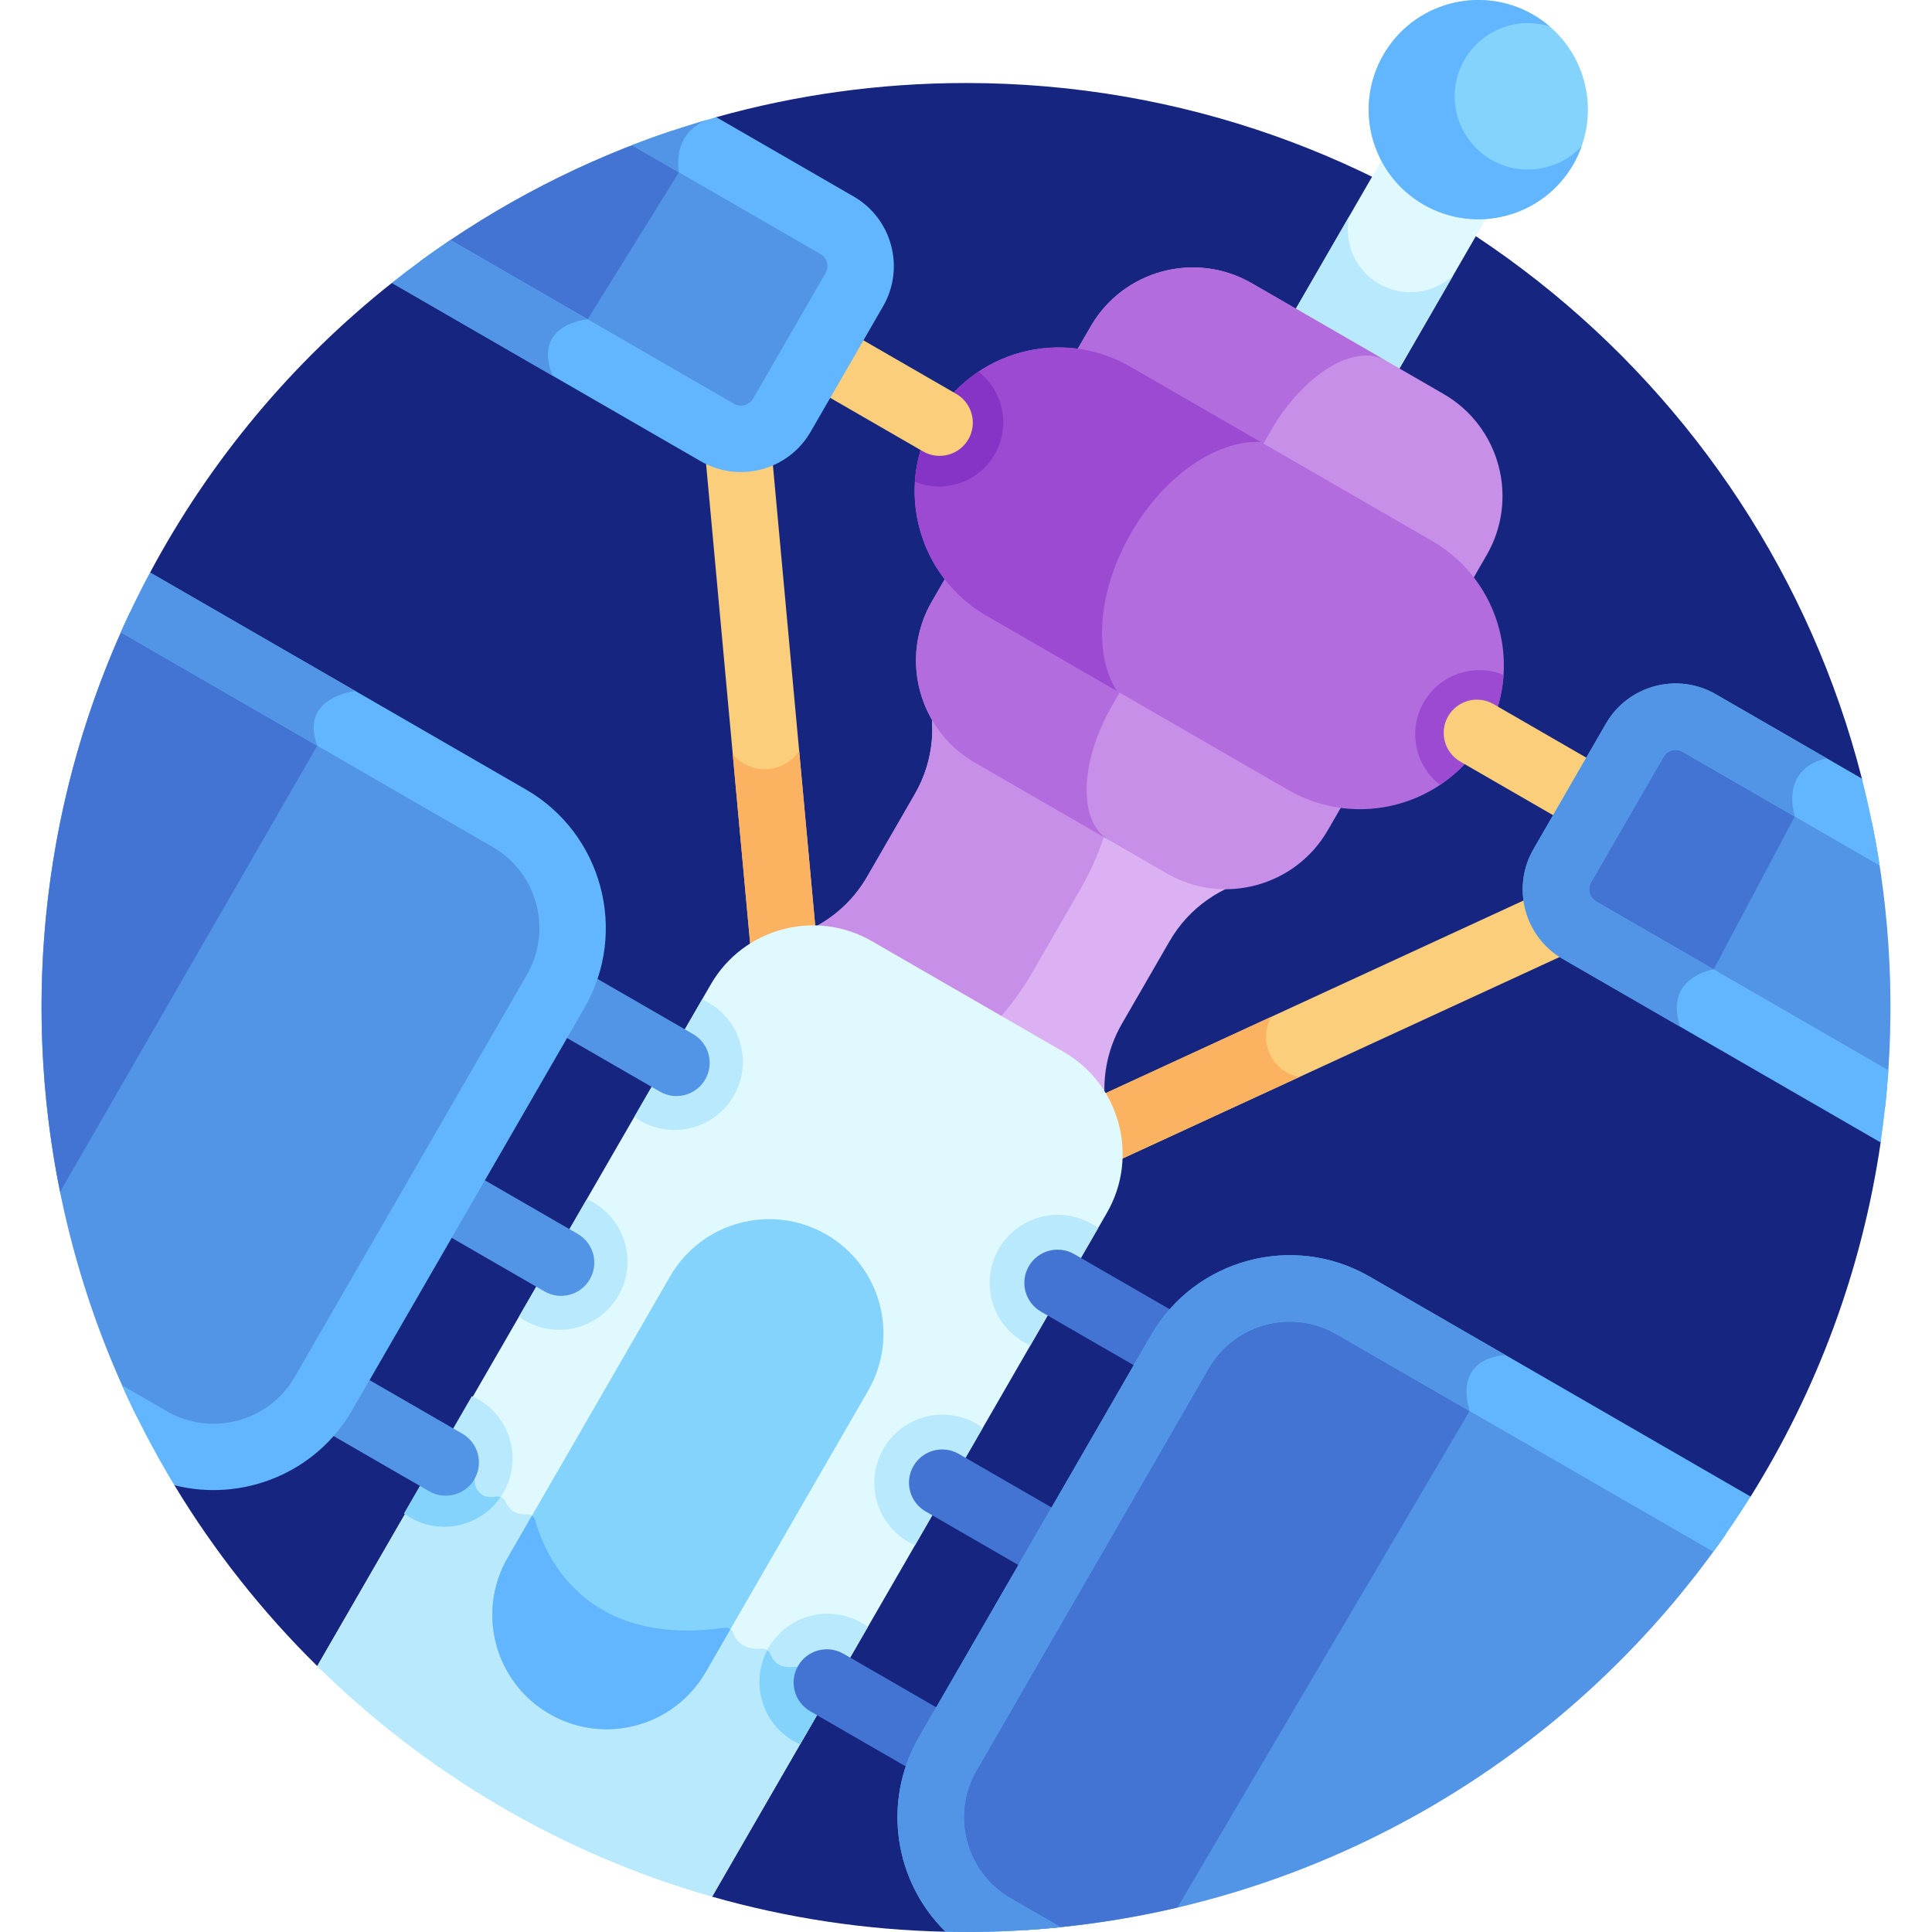
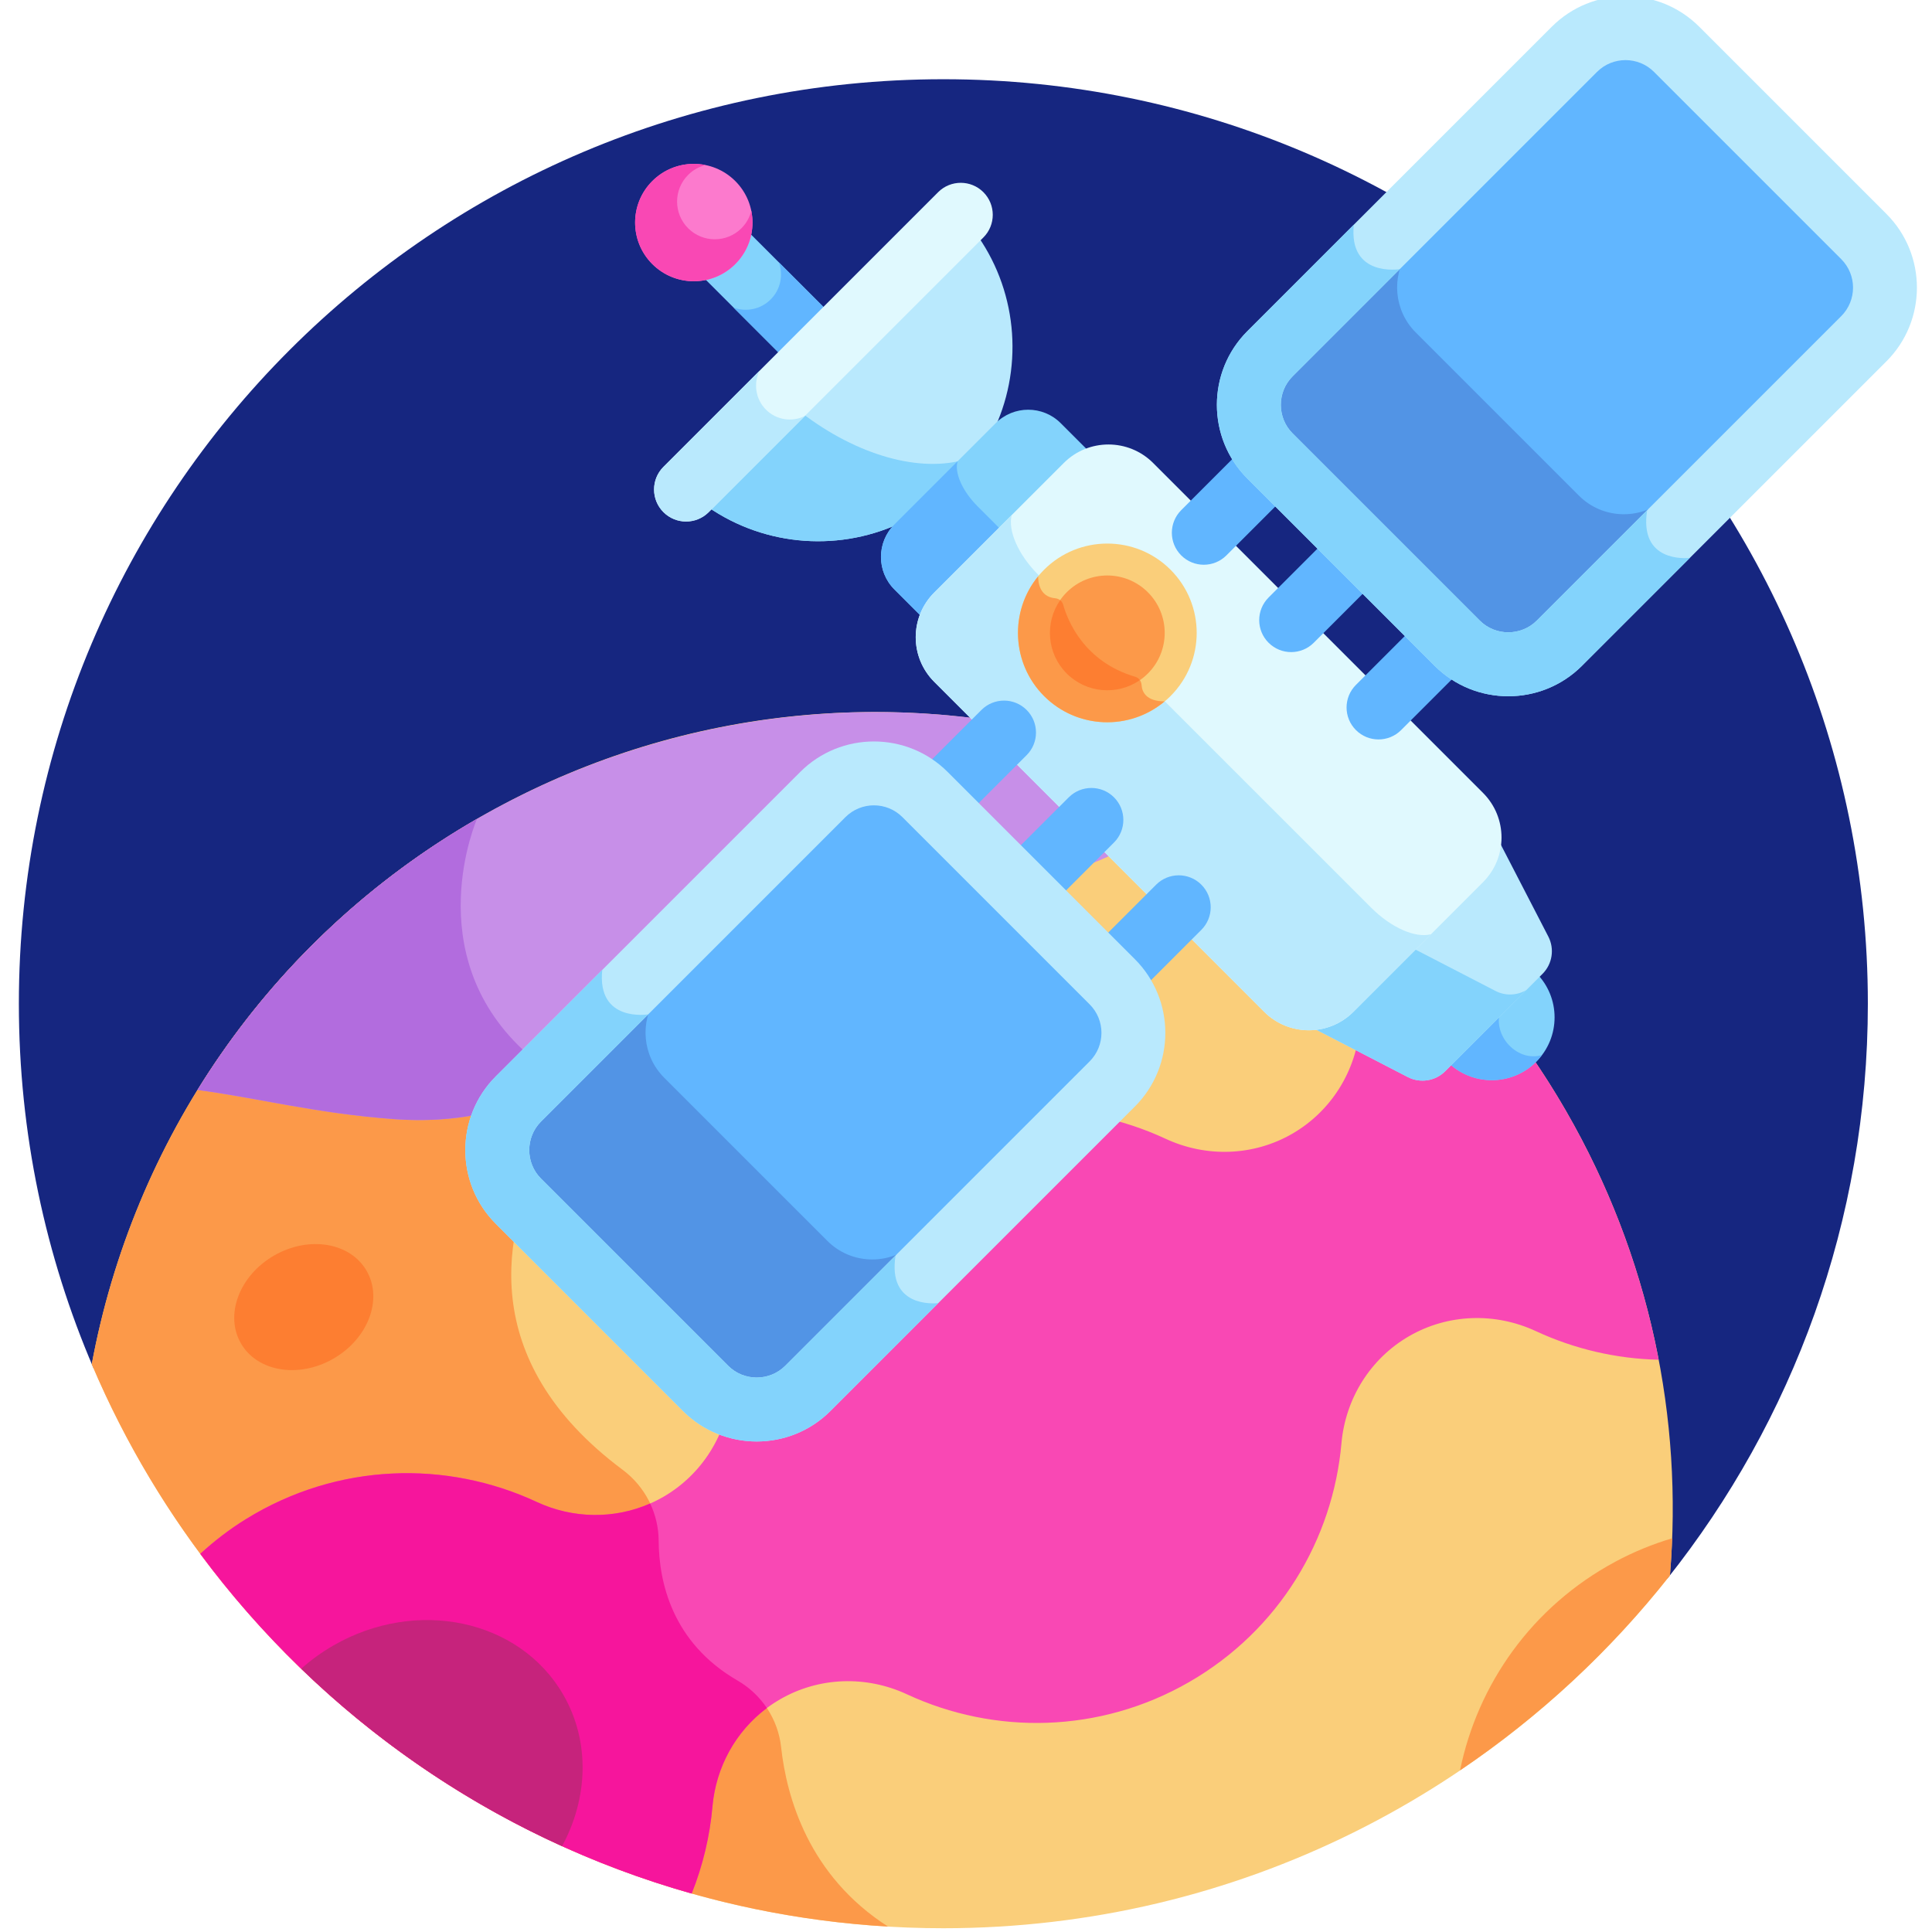
- <svg xmlns="http://www.w3.org/2000/svg" height="512pt" viewBox="-11 0 512 512.003" width="512pt">
-   <path d="m73.07 441.531.004-.008 104.629 61.113c19.727 5.621 40.469 8.832 61.887 9.297v-.004l213.34-115.32c17.488-28 29.48-59.781 34.465-93.84l-4.965-96.426c-26.992-105.969-123.055-184.344-237.43-184.344-22.934 0-45.133 3.16-66.184 9.055l-85.969 43.922c-26.27 20.84-48.156 46.957-64.07 76.746l6.438 241.883c10.602 17.531 23.344 33.625 37.855 47.926zm0 0" fill="#162680" />
-   <path d="m357.055 102.523 27.613-47.828c-5.434.297-11.012-.922-16.074-3.848-5.066-2.922-8.906-7.145-11.367-11.996l-27.617 47.828zm0 0" fill="#e0f9fe" />
-   <path d="m354.484 75.215c-6.391-3.691-9.398-10.984-7.957-17.836l-16.918 29.301 27.445 15.844 17.016-29.469c-5.211 4.793-13.129 5.887-19.586 2.16zm0 0" fill="#b9e9fd" />
-   <path d="m395.293 3.906c-13.895-8.02-31.656-3.262-39.68 10.633-8.02 13.891-3.262 31.656 10.633 39.676 13.891 8.023 31.656 3.262 39.676-10.629 8.023-13.895 3.262-31.656-10.629-39.68zm0 0" fill="#83d3fc" />
-   <path d="m384.219 42.344c-9.289-5.363-12.469-17.238-7.109-26.523 4.621-8.004 14.078-11.457 22.547-8.832-1.336-1.141-2.789-2.184-4.363-3.094-13.895-8.02-31.66-3.258-39.68 10.633-8.02 13.895-3.262 31.66 10.633 39.68 13.891 8.023 31.656 3.262 39.68-10.629.91-1.578 1.645-3.207 2.23-4.859-6.02 6.508-15.934 8.242-23.938 3.625zm0 0" fill="#61b6ff" />
-   <path d="m269.004 305.387c-2.035-4.414-.105-9.645 4.309-11.68l128.441-59.211c4.414-2.035 9.645-.109 11.68 4.309 2.035 4.414.105 9.645-4.309 11.68l-128.441 59.211c-4.406 2.031-9.641.109-11.68-4.309zm0 0" fill="#face7a" />
-   <path d="m325.496 279.305c-1.512-3.281-1.234-6.922.414-9.844l-52.598 24.246c-4.414 2.035-6.344 7.266-4.309 11.68 2.039 4.418 7.273 6.34 11.68 4.309l52.684-24.289c-3.34-.613-6.34-2.777-7.871-6.102zm0 0" fill="#fbb362" />
-   <path d="m197.953 264.363c4.84-.445 8.402-4.73 7.957-9.57l-12.938-140.84c-.445-4.84-4.73-8.406-9.574-7.961-4.84.445-8.402 4.73-7.957 9.574l12.941 140.84c.441 4.832 4.723 8.402 9.57 7.957zm0 0" fill="#face7a" />
-   <path d="m205.91 254.793-5.125-55.789c-1.785 2.641-4.699 4.492-8.125 4.809-3.754.344-7.234-1.242-9.473-3.93l5.191 56.523c.445 4.832 4.727 8.402 9.57 7.961 4.844-.449 8.406-4.734 7.961-9.574zm0 0" fill="#fbb362" />
-   <path d="m231.43 210.473-12.617 21.852c-4.125 7.148-10.414 12.266-17.559 15.016 5.957-.391 12.086.914 17.641 4.121l50.812 29.336c5.555 3.207 9.75 7.867 12.391 13.215-1.191-7.562.098-15.562 4.223-22.711l12.617-21.852c5.227-9.051 13.918-14.848 23.43-16.699l-.031-.02c-7.527 1.82-15.734.871-22.969-3.305l-50.812-29.336c-7.234-4.176-12.156-10.809-14.344-18.238l-.035-.016c3.152 9.16 2.48 19.586-2.746 28.637zm0 0" fill="#dcb1f3" />
-   <path d="m262.625 257.621 12.617-21.855c3.203-5.551 5.539-11.125 6.965-16.246l-33.652-19.43c-7.234-4.176-12.16-10.812-14.344-18.238l-.035-.02c3.152 9.164 2.48 19.59-2.746 28.641l-12.617 21.852c-4.125 7.145-10.414 12.262-17.559 15.016 5.953-.391 12.086.914 17.641 4.121l33.867 19.555c3.473-3.672 6.867-8.207 9.863-13.395zm0 0" fill="#c78fe8" />
-   <path d="m287.676 98.711 79.926 46.145c4.445 2.566 8.137 5.938 11.012 9.82l4.375-7.582c8.633-14.949 3.512-34.062-11.438-42.695l-50.812-29.336c-14.949-8.629-34.066-3.508-42.695 11.441l-4.379 7.582c4.801.547 9.57 2.059 14.012 4.625zm0 0" fill="#c78fe8" />
-   <path d="m331.254 207.812-79.926-46.145c-4.445-2.566-8.137-5.938-11.012-9.824l-4.375 7.586c-8.633 14.949-3.512 34.062 11.438 42.691l50.812 29.34c14.949 8.629 34.066 3.508 42.695-11.441l4.379-7.582c-4.801-.547-9.566-2.059-14.012-4.625zm0 0" fill="#c78fe8" />
-   <path d="m320.738 75.066c-14.949-8.633-34.062-3.512-42.695 11.438l-4.375 7.586c4.801.547 9.566 2.055 14.008 4.621l35.258 20.355 2.879-4.98c8.629-14.949 22.23-23.258 30.371-18.555zm0 0" fill="#b26cde" />
-   <path d="m283.711 187.008 2.875-4.984-35.258-20.355c-4.445-2.566-8.137-5.938-11.008-9.82l-4.379 7.582c-8.633 14.949-3.508 34.062 11.441 42.695l35.445 20.465c-8.145-4.707-7.75-20.633.883-35.582zm0 0" fill="#b26cde" />
-   <path d="m368.484 143.332-79.93-46.148c-18.227-10.52-41.531-4.277-52.055 13.949-10.523 18.23-4.281 41.535 13.945 52.059l79.93 46.148c18.227 10.523 41.531 4.277 52.059-13.949 10.523-18.227 4.277-41.535-13.949-52.059zm0 0" fill="#b26cde" />
-   <path d="m288.727 141.289c8.883-15.387 22.84-24.715 34.387-24.152l-34.555-19.949c-18.227-10.523-41.535-4.277-52.059 13.949-10.523 18.227-4.277 41.531 13.949 52.055l34.555 19.953c-6.262-9.719-5.16-26.473 3.723-41.855zm0 0" fill="#9d4ad3" />
-   <path d="m270.883 278.766-50.812-29.34c-14.949-8.629-34.062-3.508-42.695 11.441l-104.301 180.656c28.824 28.398 64.641 49.719 104.641 61.117l104.605-181.184c8.633-14.945 3.512-34.062-11.438-42.691zm0 0" fill="#e0f9fe" />
-   <g fill="#b9e9fd">
-     <path d="m177.715 502.641 30.465-52.762-6.852-7.488c-.496-.547-1.238-.781-1.969-.668-3.949.605-5.598-1.77-6.266-3.461-.34-.863-1.191-1.43-2.117-1.355-5.137.398-6.98-2.227-7.641-4.086-.348-.973-1.309-1.594-2.328-1.449-38.309 5.48-48.188-21.102-50.184-28.531-.273-1.012-1.234-1.633-2.277-1.551-3.363.254-4.91-1.785-5.605-3.375-.41-.945-1.391-1.477-2.402-1.305-6.008 1.023-5.797-4.637-5.797-4.637l-10.363-4.672-31.305 54.223c28.824 28.398 64.641 49.719 104.641 61.117zm0 0" />
-     <path d="m262.059 356.555 17.965-31.113c-.523-.383-1.07-.742-1.645-1.074-8.645-4.992-19.699-2.031-24.688 6.613-4.992 8.645-2.031 19.699 6.613 24.691.574.332 1.16.621 1.754.883zm0 0" />
-     <path d="m231.484 409.512 17.965-31.117c-.523-.383-1.066-.742-1.641-1.074-8.648-4.992-19.699-2.031-24.691 6.613-4.992 8.648-2.027 19.699 6.617 24.691.57.332 1.156.621 1.75.887zm0 0" />
-     <path d="m201.031 462.258 17.965-31.113c-.523-.383-1.07-.746-1.645-1.078-8.645-4.988-19.699-2.027-24.691 6.617-4.988 8.645-2.027 19.699 6.617 24.691.574.332 1.16.621 1.754.883zm0 0" />
+ <svg xmlns="http://www.w3.org/2000/svg" height="511pt" viewBox="-4 1 511 511.999" width="511pt">
+   <path d="m437.324 419.402c33.281-41.832 53.176-94.793 53.176-152.402 0-135.312-109.688-245.004-245-245.004s-245 109.691-245 245.004c0 34.301 7.059 66.945 19.789 96.586zm0 0" fill="#162680" />
+   <path d="m410.473 295.348c-58.332-101.035-187.527-135.652-288.566-77.32-55.699 32.16-91.199 85.855-102.086 144.496 37.23 87.848 124.258 149.477 225.68 149.477 78.113 0 147.688-36.559 192.551-93.496 3.488-41.469-5.195-84.387-27.578-123.156zm0 0" fill="#face7a" />
+   <path d="m202.5 463.988c-.809-7.359-5.102-13.891-11.508-17.602-17.43-10.086-20.875-26.203-20.941-37.105-.047-7.418-3.605-14.344-9.551-18.777-39.285-29.312-31.332-63.602-21.387-83.531 4.645-9.305 2.672-20.559-4.93-27.656-27.789-25.938-12.277-61.285-12.277-61.289-55.699 32.156-91.199 85.855-102.086 144.496 35.426 83.586 115.934 143.43 211.023 149.039-21.055-13.477-26.887-34.281-28.344-47.574zm0 0" fill="#fc9949" />
+   <path d="m410.473 295.348c-12.164-21.07-27.422-39.238-44.852-54.293-5.414 9.891-8.727 20.805-9.715 32.008-1.047 11.828-7.656 22.449-17.938 28.387v.004c-10.293 5.941-22.801 6.34-33.578 1.328-23.18-10.777-51.066-10.469-74.883 3.281-23.82 13.754-38.027 37.75-40.285 63.211-1.051 11.84-7.648 22.473-17.941 28.414-10.285 5.938-22.785 6.352-33.551 1.34-23.879-11.109-52.758-10.457-77.039 4.543-4.395 2.719-8.422 5.816-12.113 9.207 31.852 42.953 77.414 75.121 130.223 90.031 2.945-7.375 4.805-15.152 5.508-23.07 1.051-11.84 7.648-22.473 17.941-28.414 10.293-5.941 22.801-6.34 33.578-1.328 23.18 10.773 51.062 10.469 74.883-3.281 23.82-13.754 38.027-37.75 40.285-63.211 1.047-11.84 7.648-22.473 17.938-28.414 10.293-5.941 22.801-6.34 33.578-1.332 10.191 4.738 21.289 7.332 32.555 7.586-4.32-22.625-12.43-44.922-24.594-65.996zm0 0" fill="#f948b4" />
+   <path d="m184.309 479.738c.926-10.426 6.156-19.91 14.422-26.086-1.965-2.941-4.594-5.445-7.738-7.266-17.43-10.086-20.875-26.203-20.941-37.105-.023-3.457-.816-6.805-2.25-9.844-9.543 4.199-20.492 4.047-30.07-.41-23.879-11.109-52.758-10.457-77.039 4.543-4.395 2.715-8.422 5.816-12.109 9.203 31.848 42.953 77.41 75.125 130.223 90.031 2.941-7.371 4.805-15.148 5.504-23.066zm0 0" fill="#f6159c" />
+   <path d="m423.535 414.891c-22.184 11.938-36.469 32.566-41.113 55.281 21.113-14.254 39.895-31.703 55.629-51.672.273-3.27.465-6.551.586-9.836-5.152 1.531-10.215 3.594-15.102 6.227zm0 0" fill="#fc9949" />
+   <path d="m83.777 437.113c-3.094 1.785-5.91 3.848-8.457 6.113 20.055 19.375 43.402 35.363 69.133 47.027 6.871-12.645 7.516-27.664.324-40.125-11.535-19.98-38.848-25.805-61-13.016zm0 0" fill="#c6237c" />
+   <path d="m47.844 289.852c15.062 1.934 31.371 6.242 52.312 7.742 37.938 2.719 64.094-18.617 70.371-45.375 2.27-9.688 8.352-18.129 17.098-23.18 10.293-5.941 22.801-6.34 33.578-1.328 23.18 10.773 51.066 10.469 74.883-3.285 7.41-4.277 13.887-9.551 19.367-15.547-97.938-44.73-212.336-8.605-267.609 80.973zm0 0" fill="#c78fe8" />
+   <path d="m134.184 279.316c-27.789-25.941-12.277-61.289-12.277-61.289l-.004-.008c-29.551 17.027-55.234 41.324-74.059 71.832 15.062 1.934 31.371 6.242 52.312 7.742 15.719 1.125 29.406-1.887 40.504-7.695-1.141-3.953-3.316-7.629-6.477-10.582zm0 0" fill="#b26cde" />
+   <path d="m92.656 337.773c-4.355-7.539-15.34-9.344-24.535-4.035-9.199 5.312-13.125 15.73-8.773 23.27 4.352 7.539 15.336 9.344 24.535 4.035 9.199-5.312 13.125-15.727 8.773-23.27zm0 0" fill="#fd7e31" />
+   <path d="m202.605 95.215-20.91-20.91c2.852-.602 5.566-2.004 7.781-4.219 2.215-2.211 3.617-4.93 4.215-7.781l20.914 20.914zm0 0" fill="#83d3fc" />
+   <path d="m201.918 70.535c1.195 3.312.477 7.16-2.18 9.816s-6.504 3.375-9.816 2.18l12.684 12.684 11.996-11.996zm0 0" fill="#61b6ff" />
+   <path d="m254.664 63.598c10.773 15.516 12.039 35.625 3.809 52.219l-23.266 23.27c-16.598 8.23-36.707 6.961-52.219-3.812zm0 0" fill="#b9e9fd" />
+   <path d="m207.887 110.375-24.898 24.898c15.512 10.773 35.621 12.043 52.219 3.812l16.398-16.402c-12.148 3.699-28.832-.895-43.719-12.309zm0 0" fill="#83d3fc" />
+   <path d="m278.305 124.582-34.336 34.336c-1.734 1.738-3.008 3.762-3.82 5.918l-7.613-7.613c-4.762-4.762-4.762-12.48 0-17.246l26.828-26.828c4.762-4.762 12.48-4.762 17.242 0l7.613 7.613c-2.152.816-4.176 2.086-5.914 3.82zm0 0" fill="#83d3fc" />
+   <path d="m254.59 135.203c-4.148-4.152-6.215-9.051-5.305-11.977l-16.75 16.75c-4.762 4.762-4.762 12.48 0 17.242l7.617 7.617c.812-2.16 2.082-4.184 3.816-5.918l17.168-17.168zm0 0" fill="#61b6ff" />
+   <path d="m402.605 282.383c-6.5 6.496-17.035 6.496-23.535 0l23.535-23.539c6.5 6.5 6.5 17.039 0 23.539zm0 0" fill="#83d3fc" />
+   <path d="m393.461 267.988-14.391 14.395c6.5 6.496 17.035 6.496 23.535 0 .559-.559 1.047-1.152 1.512-1.766-6.887 2.004-13.746-5.879-10.656-12.629zm0 0" fill="#61b6ff" />
+   <path d="m353.289 268.238 34.336-34.336c2.578-2.574 4.133-5.781 4.68-9.121l.594-.594 12.918 25c1.699 3.285 1.078 7.289-1.539 9.902l-25.797 25.801c-2.617 2.613-6.621 3.234-9.906 1.539l-25-12.922.594-.594c3.34-.543 6.547-2.102 9.121-4.676zm0 0" fill="#b9e9fd" />
+   <path d="m391.824 263.613-22.355-11.555-16.18 16.18c-2.574 2.574-5.781 4.133-9.121 4.676l-.594.594 25 12.922c3.285 1.699 7.289 1.074 9.906-1.539l21.5-21.5c-2.469 1.43-5.535 1.578-8.156.223zm0 0" fill="#83d3fc" />
+   <path d="m354.176 269.129 34.34-34.34c6.535-6.535 6.535-17.129 0-23.664l-87.43-87.434c-6.535-6.531-17.133-6.531-23.668 0l-34.336 34.34c-6.539 6.535-6.539 17.129 0 23.664l87.43 87.434c6.535 6.535 17.133 6.535 23.664 0zm0 0" fill="#e0f9fe" />
+   <path d="m358.879 241.555-88.227-88.223c-5.402-5.406-8.102-11.824-7.027-15.848l-20.543 20.547c-6.539 6.535-6.539 17.133 0 23.664l87.43 87.434c6.535 6.535 17.129 6.535 23.664 0l20.547-20.547c-4.02 1.078-10.441-1.625-15.844-7.027zm0 0" fill="#b9e9fd" />
+   <path d="m272.199 185.473c-9.234-9.234-9.234-24.262 0-33.496 9.234-9.238 24.262-9.234 33.496-.004 9.254 9.258 9.258 24.238 0 33.5-9.258 9.254-24.238 9.254-33.496 0zm11.977-21.52c-2.629 2.629-2.629 6.91 0 9.539 2.637 2.637 6.902 2.641 9.539 0 2.637-2.637 2.637-6.902 0-9.539-2.629-2.629-6.906-2.629-9.539 0zm0 0" fill="#face7a" />
+   <path d="m304.145 186.871c-4.98-.004-6.008-2.586-6.121-4.375-.066-.992-.703-1.855-1.656-2.137-4.453-1.309-7.898-3.363-10.578-5.676-.582-.305-1.125-.703-1.613-1.191-.484-.484-.883-1.031-1.188-1.609-3.492-4.062-5.09-8.332-5.742-10.641-.27-.957-1.113-1.605-2.102-1.695-4.316-.391-4.543-4.566-4.512-5.84-7.633 9.297-7.113 23.09 1.566 31.766 8.758 8.758 22.637 9.215 31.945 1.398zm0 0" fill="#fc9949" />
+   <g fill="#61b6ff">
+     <path d="m233.52 223.191c-3.309-3.309-3.309-8.672 0-11.98l22.07-22.066c3.309-3.309 8.668-3.305 11.977 0 3.309 3.309 3.309 8.672 0 11.98l-22.066 22.066c-3.309 3.309-8.672 3.309-11.98 0zm0 0" />
+     <path d="m279.82 269.496c-3.309-3.309-3.309-8.672 0-11.98l22.07-22.07c3.309-3.305 8.672-3.305 11.977 0 3.309 3.312 3.309 8.672 0 11.98l-22.066 22.07c-3.309 3.305-8.672 3.305-11.98 0zm0 0" />
+     <path d="m256.672 246.344c-3.309-3.309-3.309-8.672 0-11.977l22.066-22.07c3.309-3.305 8.672-3.305 11.98 0 3.309 3.309 3.309 8.672 0 11.977l-22.066 22.07c-3.312 3.309-8.672 3.305-11.98 0zm0 0" />
+     <path d="m308.531 148.18c-3.305-3.309-3.305-8.672 0-11.98l22.07-22.066c3.309-3.309 8.672-3.309 11.977 0 3.309 3.309 3.309 8.668 0 11.977l-22.066 22.07c-3.309 3.309-8.672 3.309-11.98 0zm0 0" />
+     <path d="m354.836 194.48c-3.309-3.309-3.309-8.668 0-11.977l22.066-22.07c3.309-3.305 8.672-3.305 11.977 0 3.309 3.309 3.309 8.672 0 11.98l-22.066 22.066c-3.309 3.309-8.668 3.309-11.977 0zm0 0" />
+     <path d="m331.684 171.332c-3.309-3.309-3.309-8.672 0-11.98l22.07-22.07c3.309-3.305 8.668-3.305 11.977 0 3.309 3.309 3.309 8.672 0 11.98l-22.066 22.07c-3.309 3.309-8.672 3.305-11.98 0zm0 0" />
+     <path d="m484.344 65.211-11.387-11.391-23.738-23.734-11.367-11.367c-7.035-7.035-18.512-7.074-25.508-.078-8.656 8.656-66.191 66.195-75.781 75.785-6.996 6.992-6.957 18.469.078 25.504 6.656 6.66 28.242 28.242 35.164 35.168l11.328 11.328c7.012 7.008 18.469 7.023 25.461.031 15.188-15.188 58.434-58.434 75.785-75.785 6.992-6.992 6.977-18.449-.035-25.461zm0 0" />
  </g>
-   <path d="m199.277 461.375c.574.332 1.16.621 1.754.883l7.148-12.379-6.852-7.488c-.496-.547-1.238-.781-1.969-.668-3.949.605-5.598-1.77-6.266-3.461-.156-.395-.422-.719-.746-.957-4.512 8.547-1.512 19.195 6.93 24.07zm0 0" fill="#83d3fc" />
-   <path d="m176.828 265.734c-.574-.332-1.16-.621-1.754-.883l-17.961 31.113c.523.383 1.066.746 1.641 1.078 8.645 4.988 19.699 2.027 24.691-6.617 4.988-8.645 2.027-19.699-6.617-24.691zm0 0" fill="#b9e9fd" />
-   <path d="m146.258 318.688c-.574-.332-1.16-.621-1.754-.883l-17.965 31.113c.523.383 1.066.746 1.641 1.078 8.645 4.992 19.699 2.027 24.691-6.617 4.992-8.645 2.031-19.699-6.613-24.691zm0 0" fill="#b9e9fd" />
-   <path d="m115.801 370.879c-.574-.332-1.16-.625-1.754-.887l-17.961 31.117c.52.383 1.066.742 1.641 1.074 8.645 4.992 19.699 2.031 24.691-6.617 4.988-8.645 2.027-19.699-6.617-24.688zm0 0" fill="#b9e9fd" />
-   <path d="m104.125 387.184-8.039 13.926c.523.383 1.066.742 1.641 1.074 8.246 4.762 18.672 2.273 23.949-5.469-.352-.133-.742-.176-1.137-.105-6.004 1.023-5.793-4.641-5.793-4.641zm0 0" fill="#83d3fc" />
-   <path d="m297.074 366.195-32.211-18.598c-4.211-2.434-5.652-7.816-3.223-12.023 2.43-4.211 7.816-5.652 12.023-3.223l32.215 18.598c4.207 2.43 5.652 7.812 3.219 12.023-2.43 4.211-7.812 5.652-12.023 3.223zm0 0" fill="#4374d3" />
-   <path d="m235.93 472.102-32.211-18.598c-4.211-2.43-5.652-7.816-3.223-12.023 2.43-4.211 7.812-5.652 12.023-3.223l32.211 18.598c4.211 2.43 5.656 7.812 3.223 12.023-2.43 4.211-7.812 5.652-12.023 3.223zm0 0" fill="#4374d3" />
-   <path d="m266.504 419.148-32.211-18.598c-4.211-2.434-5.656-7.816-3.223-12.027 2.43-4.211 7.812-5.652 12.023-3.219l32.211 18.598c4.211 2.43 5.652 7.812 3.223 12.023-2.43 4.211-7.812 5.652-12.023 3.223zm0 0" fill="#4374d3" />
-   <path d="m131.652 270.688 32.211 18.598c4.211 2.434 9.594.988 12.027-3.223 2.43-4.211.988-9.59-3.223-12.023l-32.211-18.598c-4.211-2.43-9.594-.988-12.027 3.223-2.43 4.211-.988 9.594 3.223 12.023zm0 0" fill="#5294e5" />
-   <path d="m70.508 376.594 32.211 18.598c4.211 2.434 9.594.988 12.023-3.223 2.434-4.207.988-9.59-3.219-12.023l-32.215-18.598c-4.207-2.43-9.59-.988-12.023 3.223-2.43 4.211-.988 9.594 3.223 12.023zm0 0" fill="#5294e5" />
-   <path d="m101.082 323.641 32.211 18.598c4.211 2.43 9.594.988 12.023-3.223 2.434-4.211.988-9.594-3.223-12.023l-32.211-18.598c-4.211-2.43-9.594-.988-12.023 3.223-2.43 4.211-.988 9.594 3.223 12.023zm0 0" fill="#5294e5" />
-   <path d="m119.484 217.734c-9.527-5.504-87.574-50.562-96.027-55.441-32.168 67.934-30.957 146.93 1.84 213.211l2.324 1.34c15.445 8.918 35.379 3.578 44.297-11.867 10.168-17.609 43.051-74.566 58.945-102.102 9.188-15.91 4.066-36.223-11.379-45.141zm0 0" fill="#5294e5" />
-   <path d="m72.426 190.562c-22.211-12.82-44.656-25.781-48.969-28.27-22.938 48.438-28.887 102.496-18.535 153.559l68.152-118.227c-1.055-2.887-1.145-5.203-.648-7.062zm0 0" fill="#4374d3" />
-   <path d="m128.367 209.223-99.59-57.5c-2.766 5.176-5.352 10.465-7.75 15.855l98.539 56.891c11.832 6.832 15.898 22.016 9.066 33.844l-61.547 106.609c-6.832 11.828-22.016 15.898-33.848 9.066l-11.906-6.871c4.098 9.137 8.734 17.984 13.879 26.488 17.922 4.535 37.43-3.102 47.121-19.883l61.547-106.605c11.684-20.238 4.727-46.211-15.512-57.895zm0 0" fill="#61b6ff" />
-   <path d="m21.027 167.578 52.047 30.047c-4.77-13.039 10.125-14.48 10.125-14.48l-54.422-31.422c-2.766 5.176-5.352 10.465-7.75 15.855zm0 0" fill="#5294e5" />
-   <path d="m207.98 327.152c-14.492-8.363-33.02-3.398-41.387 11.09l-43.059 74.586c-8.367 14.488-3.402 33.016 11.09 41.383 14.488 8.367 33.016 3.402 41.383-11.09l43.059-74.582c8.367-14.492 3.402-33.02-11.086-41.387zm0 0" fill="#83d3fc" />
-   <path d="m134.621 454.211c14.492 8.367 33.02 3.402 41.387-11.09l6.547-11.344c-.434-.324-.98-.488-1.551-.406-38.309 5.48-48.188-21.102-50.18-28.531-.137-.504-.441-.91-.844-1.18l-6.449 11.168c-8.363 14.488-3.398 33.016 11.09 41.383zm0 0" fill="#61b6ff" />
-   <path d="m382.434 195.391c3.023-5.238 4.652-10.891 5.023-16.543-7.75-3.156-16.832-.211-21.133 7.242-4.305 7.449-2.316 16.789 4.293 21.922 4.711-3.145 8.793-7.387 11.816-12.621zm0 0" fill="#9d4ad3" />
-   <path d="m248.312 98.512c-4.707 3.145-8.789 7.387-11.812 12.621-3.023 5.238-4.656 10.895-5.023 16.543 7.75 3.156 16.832.211 21.133-7.242 4.301-7.449 2.312-16.789-4.297-21.922zm0 0" fill="#8634c6" />
-   <path d="m408.211 220.438-32.211-18.598c-4.211-2.434-5.656-7.816-3.223-12.027 2.43-4.207 7.812-5.648 12.023-3.219l32.211 18.598c4.211 2.43 5.652 7.812 3.223 12.023-2.43 4.211-7.812 5.652-12.023 3.223zm0 0" fill="#face7a" />
-   <path d="m485.105 218.055-45.82-26.453c-5.977-3.453-13.617-1.402-17.066 4.574l-19.215 33.277c-3.449 5.977-1.402 13.617 4.574 17.07 17.41 10.051 68 39.258 81.016 46.773 2.723-25.516 1.449-50.918-3.488-75.242zm0 0" fill="#5294e5" />
-   <path d="m443.141 256.891 21.477-40.5c-1.145-4.434-.668-7.605.504-9.875l-25.836-14.914c-5.977-3.453-13.617-1.402-17.066 4.574l-19.215 33.277c-3.449 5.977-1.402 13.617 4.574 17.07 6.031 3.48 16.047 9.262 27.098 15.645 2.66-4.414 8.465-5.277 8.465-5.277zm0 0" fill="#4374d3" />
-   <path d="m489.43 283.613-77.449-44.715c-1.762-1.02-2.371-3.281-1.352-5.047l19.215-33.277c1.016-1.766 3.281-2.371 5.043-1.352l52.242 30.16c-1.203-7.809-2.777-15.492-4.699-23.039l-38.742-22.367c-10.168-5.875-23.219-2.375-29.09 7.793l-19.215 33.277c-5.871 10.172-2.375 23.223 7.797 29.094l84.215 48.625c.922-6.309 1.602-12.695 2.035-19.152zm0 0" fill="#61b6ff" />
-   <path d="m411.98 238.898c-1.766-1.016-2.371-3.281-1.352-5.047l19.211-33.277c1.02-1.762 3.281-2.367 5.047-1.352l29.73 17.164c-3.559-13.773 8.523-15.406 8.523-15.406l-29.453-17.004c-10.172-5.871-23.223-2.375-29.094 7.797l-19.211 33.277c-5.875 10.172-2.375 23.223 7.793 29.094l31.09 17.949c-4.406-13.238 8.875-15.203 8.875-15.203zm0 0" fill="#5294e5" />
-   <path d="m349.02 350.258c-15.445-8.918-35.598-3.199-44.785 12.711-13.25 22.953-47.711 82.641-58.945 102.105-8.918 15.441-3.578 35.379 11.867 44.293l3.656 2.113c75.32-4.801 143.234-43.918 185.609-104.988-4.875-2.816-94.777-54.719-97.402-56.234zm0 0" fill="#5294e5" />
-   <path d="m349.02 350.258c-15.445-8.918-35.598-3.199-44.785 12.711-13.25 22.953-47.711 82.641-58.945 102.105-8.918 15.441-3.578 35.379 11.867 44.293l3.656 2.113c13.691-.875 27.129-2.895 40.223-5.957l77.422-131.582c-.816-2.883-.949-5.195-.648-7.062-15.555-8.984-27.844-16.078-28.789-16.621zm0 0" fill="#4374d3" />
-   <path d="m256.82 503.078c-11.832-6.832-15.898-22.016-9.066-33.848l61.547-106.605c6.832-11.832 22.016-15.902 33.848-9.07l99.898 57.676c3.465-4.746 6.762-9.625 9.883-14.621l-100.98-58.301c-20.238-11.684-46.207-4.727-57.895 15.516l-61.547 106.605c-9.875 17.102-6.434 38.293 7.078 51.504 1.801.039 3.605.07 5.414.07 8.469 0 16.836-.43 25.082-1.27zm0 0" fill="#61b6ff" />
-   <path d="m351.949 338.309c-20.238-11.684-46.207-4.727-57.895 15.512l-61.547 106.605c-9.875 17.102-6.434 38.297 7.078 51.504 1.801.039 3.605.07 5.414.07 8.469 0 16.836-.43 25.082-1.27l-13.262-7.652c-11.832-6.832-15.898-22.016-9.066-33.848l61.547-106.605c6.832-11.832 22.016-15.902 33.848-9.07l35.309 20.387c-4.219-14.895 9.598-14.789 9.598-14.789zm0 0" fill="#5294e5" />
-   <path d="m233.605 119.629-32.211-18.598c-4.211-2.43-5.652-7.812-3.223-12.023 2.434-4.211 7.816-5.652 12.023-3.223l32.215 18.598c4.207 2.434 5.652 7.816 3.223 12.027-2.434 4.207-7.816 5.648-12.027 3.219zm0 0" fill="#face7a" />
-   <path d="m210.828 59.699-43.508-25.117c-23.391 7.812-46.012 19.336-66.883 34.613 9.914 5.723 70.449 40.672 78.684 45.426 5.977 3.449 13.617 1.402 17.07-4.574l19.211-33.277c3.453-5.977 1.402-13.617-4.574-17.07zm0 0" fill="#5294e5" />
-   <path d="m167.32 34.582c-23.391 7.812-46.012 19.336-66.883 34.613 4.492 2.59 19.359 11.176 35.051 20.234 2.805-4.305 9.246-4.824 9.246-4.824l24.18-38.938c-.559-4.121.246-7.094 1.602-9.242zm0 0" fill="#4374d3" />
-   <path d="m206.43 67.324c1.762 1.02 2.367 3.281 1.352 5.047l-19.215 33.277c-1.016 1.762-3.281 2.371-5.043 1.352l-75.152-43.391c-5.328 3.59-10.504 7.383-15.523 11.367l81.871 47.27c10.172 5.871 23.223 2.375 29.094-7.797l19.215-33.277c5.871-10.172 2.371-23.223-7.797-29.094l-36.414-21.023c-7.598 2.125-15.047 4.613-22.328 7.438zm0 0" fill="#61b6ff" />
-   <path d="m144.734 84.605-36.363-20.996c-5.328 3.59-10.504 7.383-15.523 11.367l42.582 24.586c-5.496-13.773 9.305-14.957 9.305-14.957zm0 0" fill="#5294e5" />
-   <path d="m176.27 31.801c-6.715 1.961-13.316 4.184-19.781 6.691l12.43 7.176c-1.227-8.977 4.031-12.531 7.352-13.867zm0 0" fill="#5294e5" />
+   <path d="m436.594 133.379c-6.559 5.512-16.449 5.18-22.629-1l-10.547-10.543c-6.445-6.449-26.539-26.539-32.738-32.738-5.773-5.777-6.477-14.762-2.102-21.27l-2.762-2.66c-13.359 13.359-25.328 25.328-29.254 29.254-6.996 6.992-6.957 18.473.078 25.508 6.656 6.66 28.242 28.242 35.164 35.168l11.328 11.324c7.012 7.012 18.469 7.027 25.461.035 6.48-6.484 18.078-18.078 30.586-30.59zm0 0" fill="#5294e5" />
+   <path d="m375.684 177.441-49.625-49.625c-10.762-10.758-10.762-28.289 0-39.051l80.691-80.691c10.77-10.766 28.285-10.766 39.055 0l49.625 49.625c10.762 10.762 10.762 28.289 0 39.051l-80.691 80.691c-10.762 10.762-28.293 10.762-39.055 0zm43.047-157.391-80.691 80.695c-4.141 4.141-4.141 10.953 0 15.094l49.625 49.625c4.141 4.141 10.953 4.141 15.094 0l80.691-80.691c4.164-4.164 4.164-10.934 0-15.094v-.004l-49.621-49.621c-4.164-4.164-10.938-4.164-15.098-.004zm0 0" fill="#b9e9fd" />
+   <path d="m183.316 136.723 72.793-72.793c3.312-3.312 3.312-8.684 0-12-3.312-3.312-8.684-3.312-11.996 0l-72.793 72.793c-3.312 3.312-3.312 8.688 0 12s8.684 3.312 11.996 0zm0 0" fill="#e0f9fe" />
+   <path d="m198.484 109.559c-2.789-2.793-3.348-6.961-1.688-10.312l-25.477 25.477c-3.312 3.312-3.312 8.688 0 12s8.684 3.312 11.996 0l25.477-25.477c-3.348 1.66-7.52 1.102-10.309-1.688zm0 0" fill="#b9e9fd" />
+   <path d="m190.363 48.984c-6.074-6.074-15.922-6.074-21.996 0-6.074 6.074-6.074 15.918 0 21.992 6.074 6.074 15.922 6.074 21.996 0 6.074-6.074 6.074-15.918 0-21.992zm0 0" fill="#fc7acd" />
+   <path d="m191.992 61.488c-3.902 3.902-10.23 3.902-14.133 0-3.902-3.902-3.902-10.23 0-14.137 1.32-1.32 2.922-2.184 4.609-2.609-4.938-1-10.27.406-14.102 4.238-6.074 6.074-6.074 15.922 0 21.996 6.074 6.074 15.922 6.074 21.996 0 3.832-3.832 5.242-9.16 4.242-14.098-.43 1.688-1.293 3.289-2.613 4.609zm0 0" fill="#f948b4" />
+   <path d="m299.703 157.965c-5.941-5.941-15.578-5.941-21.52 0s-5.941 15.574 0 21.516c5.941 5.945 15.578 5.945 21.52 0 5.941-5.941 5.941-15.574 0-21.516zm0 0" fill="#fc9949" />
+   <path d="m297.574 181.246c-.289-.414-.699-.738-1.207-.887-13.582-3.988-17.922-14.879-19.121-19.121-.137-.48-.418-.883-.793-1.18-4.121 5.934-3.551 14.137 1.734 19.422 5.277 5.277 13.457 5.855 19.387 1.766zm0 0" fill="#fd7e31" />
+   <path d="m432.012 136.211-29.254 29.254c-4.141 4.141-10.953 4.141-15.094 0l-49.625-49.625c-4.141-4.141-4.141-10.953 0-15.094l28.406-28.406-.02-.008s-13.605 2.219-12.145-11.789l-28.219 28.223c-10.762 10.762-10.766 28.293 0 39.051l49.625 49.625c10.762 10.762 28.289 10.762 39.051 0l28.602-28.602c-1.094.121-13.52 1.203-11.328-12.629zm0 0" fill="#83d3fc" />
+   <path d="m285.168 262.703-11.387-11.391-23.738-23.734-11.367-11.367c-7.035-7.035-18.512-7.074-25.504-.078-8.66 8.656-66.195 66.195-75.785 75.785-6.992 6.992-6.957 18.469.078 25.504 6.66 6.66 28.242 28.242 35.168 35.168l11.324 11.328c7.012 7.008 18.469 7.023 25.461.031 15.191-15.188 58.438-58.434 75.785-75.785 6.992-6.992 6.977-18.449-.035-25.461zm0 0" fill="#61b6ff" />
+   <path d="m237.418 330.871c-6.559 5.512-16.449 5.18-22.629-1l-10.547-10.543c-6.445-6.449-26.539-26.539-32.738-32.738-5.773-5.777-6.477-14.762-2.102-21.27l-2.762-2.66c-13.359 13.359-25.328 25.328-29.258 29.254-6.992 6.992-6.957 18.473.082 25.508 6.656 6.66 28.242 28.242 35.164 35.168l11.328 11.324c7.012 7.012 18.469 7.027 25.461.031 6.48-6.48 18.078-18.074 30.586-30.586zm0 0" fill="#5294e5" />
+   <path d="m176.508 374.934-49.621-49.625c-10.766-10.758-10.762-28.289 0-39.051l80.691-80.691c10.766-10.766 28.285-10.766 39.051 0l49.625 49.625c10.762 10.762 10.762 28.289 0 39.055l-80.691 80.688c-10.762 10.762-28.289 10.762-39.055 0zm43.047-157.391-80.691 80.691c-4.141 4.145-4.141 10.957 0 15.098l49.625 49.625c4.141 4.141 10.953 4.141 15.094 0l80.691-80.691c4.164-4.164 4.164-10.934 0-15.094v-.004l-49.625-49.621c-4.16-4.164-10.934-4.164-15.094-.004zm0 0" fill="#b9e9fd" />
+   <path d="m232.836 333.703-29.254 29.254c-4.141 4.141-10.953 4.141-15.094 0l-49.625-49.625c-4.141-4.141-4.145-10.953 0-15.098l28.406-28.402-.02-.008s-13.602 2.219-12.145-11.789l-28.219 28.223c-10.762 10.762-10.766 28.293 0 39.051l49.621 49.625c10.766 10.762 28.293 10.762 39.055 0l28.602-28.602c-1.09.125-13.52 1.207-11.328-12.629zm0 0" fill="#83d3fc" />
</svg>
